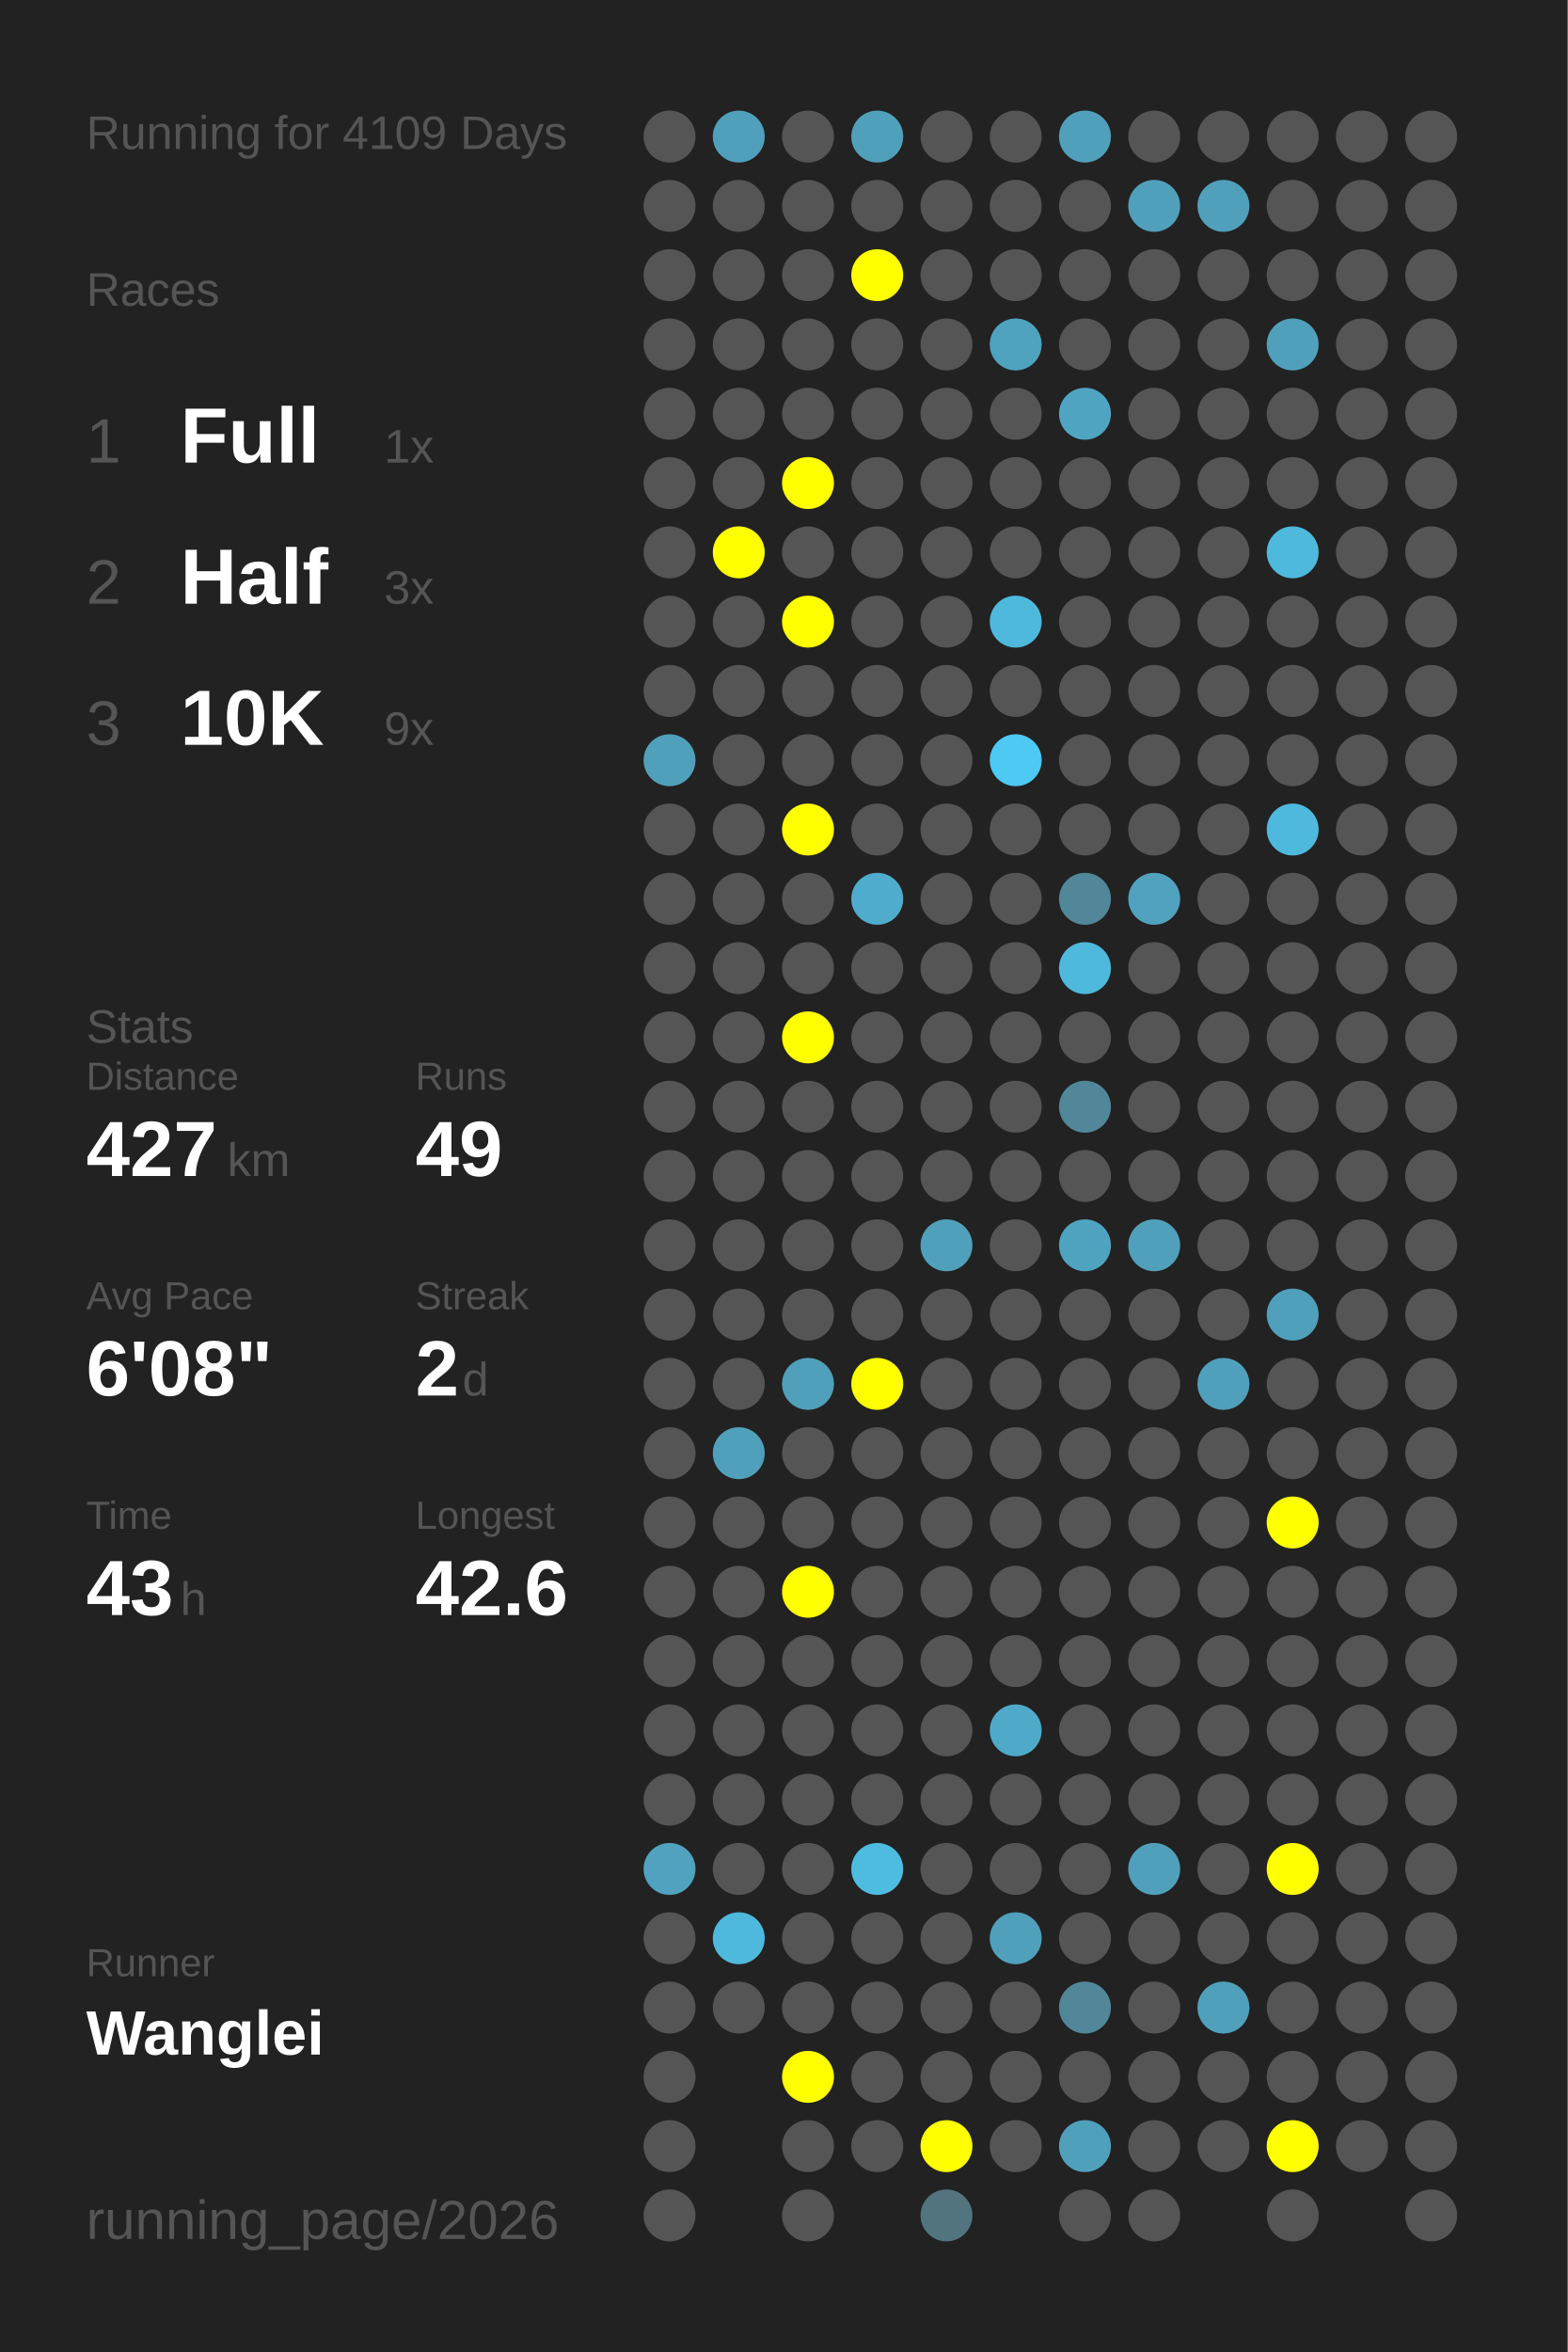
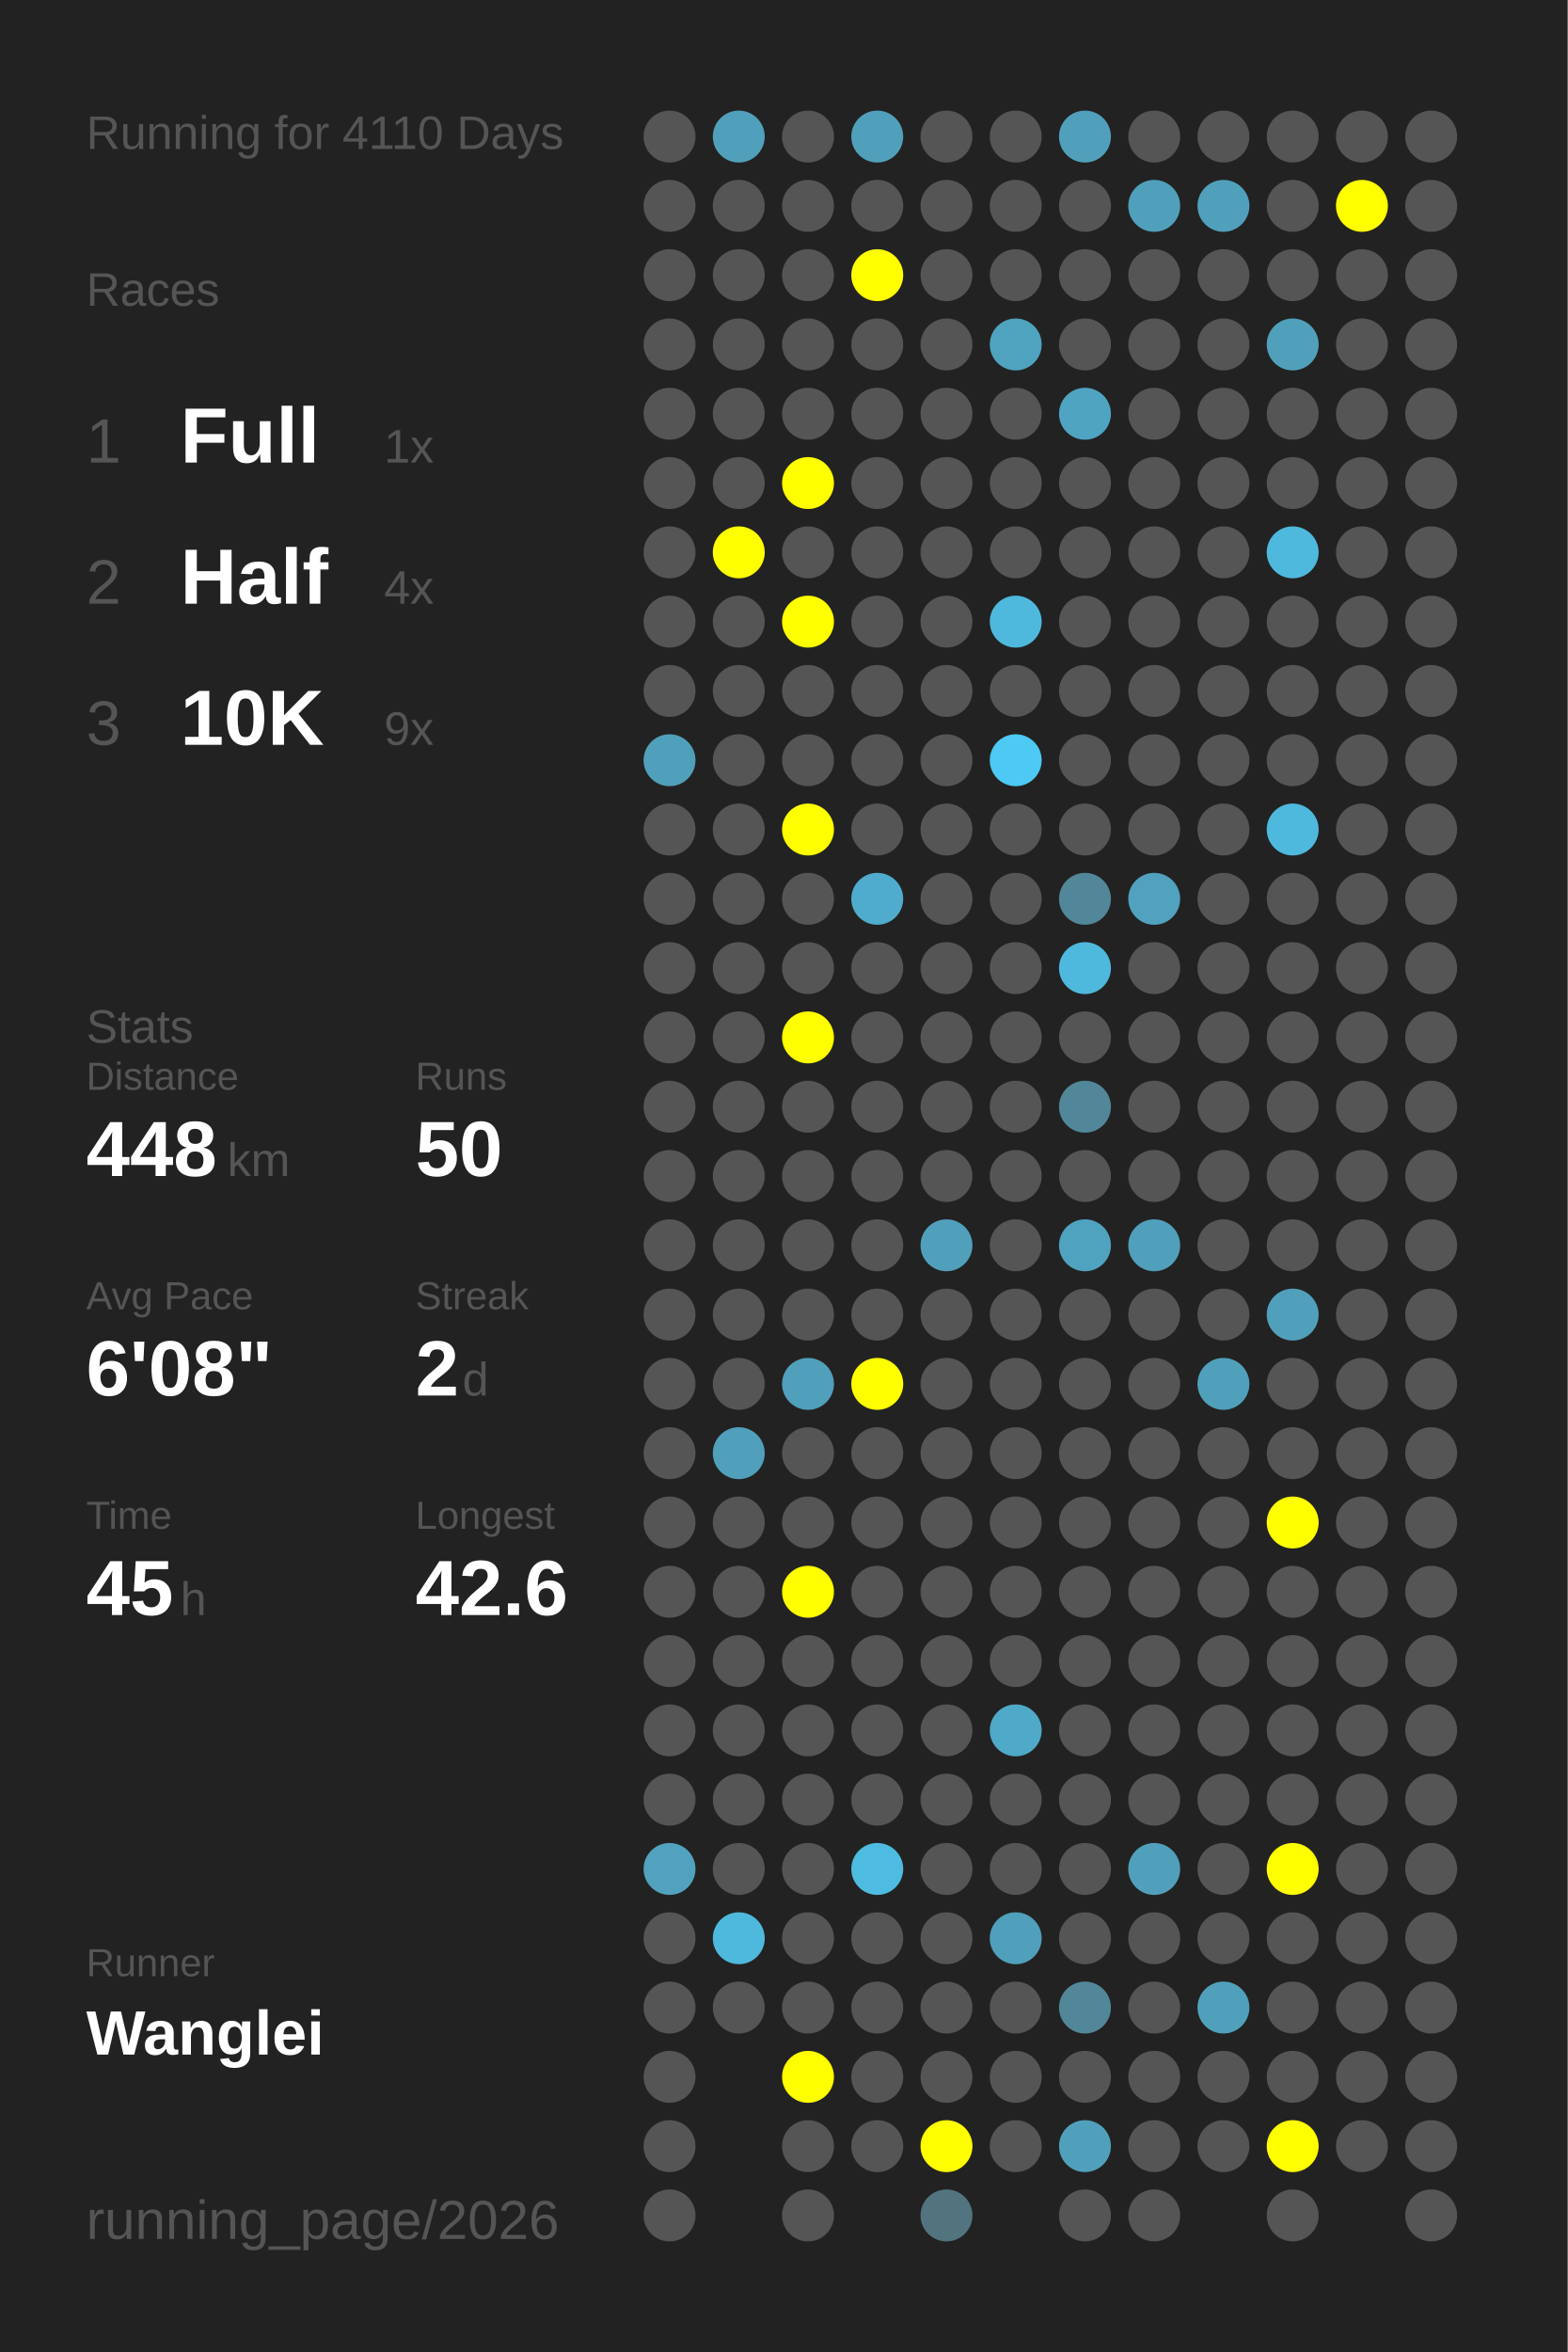
<svg xmlns="http://www.w3.org/2000/svg" baseProfile="full" height="300mm" version="1.1" viewBox="0,0,200,300" width="200mm">
  <defs />
  <rect fill="#222222" height="300" width="200" x="0" y="0" />
-   <text fill="#555555" style="font-size:6px; font-family:Arial;" x="11" y="19">Running for 4109 Days</text>
+   <text fill="#555555" style="font-size:6px; font-family:Arial;" x="11" y="19">Running for 4110 Days</text>
  <text fill="#555555" style="font-size:6px; font-family:Arial;" x="11" y="39">Races</text>
  <text fill="#555555" style="font-size:8px; font-family:Arial;" x="11" y="59">1</text>
  <text fill="#FFFFFF" style="font-size:10px; font-family:Arial; font-weight:bold;" x="23" y="59">Full</text>
  <text fill="#555555" style="font-size:6px; font-family:Arial;" x="49" y="59">1x</text>
  <text fill="#555555" style="font-size:8px; font-family:Arial;" x="11" y="77">2</text>
  <text fill="#FFFFFF" style="font-size:10px; font-family:Arial; font-weight:bold;" x="23" y="77">Half</text>
-   <text fill="#555555" style="font-size:6px; font-family:Arial;" x="49" y="77">3x</text>
+   <text fill="#555555" style="font-size:6px; font-family:Arial;" x="49" y="77">4x</text>
  <text fill="#555555" style="font-size:8px; font-family:Arial;" x="11" y="95">3</text>
  <text fill="#FFFFFF" style="font-size:10px; font-family:Arial; font-weight:bold;" x="23" y="95">10K</text>
  <text fill="#555555" style="font-size:6px; font-family:Arial;" x="49" y="95">9x</text>
  <text fill="#555555" style="font-size:6px; font-family:Arial;" x="11" y="133">Stats</text>
  <text fill="#555555" style="font-size:5px; font-family:Arial;" x="11" y="139">Distance</text>
-   <text fill="#FFFFFF" style="font-size:10px; font-family:Arial; font-weight:bold;" x="11" y="150">427</text>
+   <text fill="#FFFFFF" style="font-size:10px; font-family:Arial; font-weight:bold;" x="11" y="150">448</text>
  <text fill="#555555" style="font-size:6px; font-family:Arial;" x="29" y="150">km</text>
  <text fill="#555555" style="font-size:5px; font-family:Arial;" x="53" y="139">Runs</text>
-   <text fill="#FFFFFF" style="font-size:10px; font-family:Arial; font-weight:bold;" x="53" y="150">49</text>
+   <text fill="#FFFFFF" style="font-size:10px; font-family:Arial; font-weight:bold;" x="53" y="150">50</text>
  <text fill="#555555" style="font-size:5px; font-family:Arial;" x="11" y="167">Avg Pace</text>
  <text fill="#FFFFFF" style="font-size:10px; font-family:Arial; font-weight:bold;" x="11" y="178">6'08"</text>
  <text fill="#555555" style="font-size:5px; font-family:Arial;" x="53" y="167">Streak</text>
  <text fill="#FFFFFF" style="font-size:10px; font-family:Arial; font-weight:bold;" x="53" y="178">2</text>
  <text fill="#555555" style="font-size:6px; font-family:Arial;" x="59" y="178">d</text>
  <text fill="#555555" style="font-size:5px; font-family:Arial;" x="11" y="195">Time</text>
-   <text fill="#FFFFFF" style="font-size:10px; font-family:Arial; font-weight:bold;" x="11" y="206">43</text>
+   <text fill="#FFFFFF" style="font-size:10px; font-family:Arial; font-weight:bold;" x="11" y="206">45</text>
  <text fill="#555555" style="font-size:6px; font-family:Arial;" x="23" y="206">h</text>
  <text fill="#555555" style="font-size:5px; font-family:Arial;" x="53" y="195">Longest</text>
  <text fill="#FFFFFF" style="font-size:10px; font-family:Arial; font-weight:bold;" x="53" y="206">42.6</text>
  <text fill="#555555" style="font-size:5px; font-family:Arial;" x="11" y="252.065">Runner</text>
  <text fill="#FFFFFF" style="font-size:8px; font-family:Arial; font-weight:bold;" x="11" y="262.065">Wanglei</text>
  <text fill="#555555" style="font-size:7px; font-family:Arial;" x="11" y="285.581">running_page/2026</text>
  <circle cx="85.417" cy="17.419" fill="#555555" r="3.312" />
  <circle cx="85.417" cy="26.258" fill="#555555" r="3.312" />
  <circle cx="85.417" cy="35.097" fill="#555555" r="3.312" />
  <circle cx="85.417" cy="43.935" fill="#555555" r="3.312" />
  <circle cx="85.417" cy="52.774" fill="#555555" r="3.312" />
  <circle cx="85.417" cy="61.613" fill="#555555" r="3.312" />
  <circle cx="85.417" cy="70.452" fill="#555555" r="3.312" />
  <circle cx="85.417" cy="79.29" fill="#555555" r="3.312" />
  <circle cx="85.417" cy="88.129" fill="#555555" r="3.312" />
  <circle cx="85.417" cy="96.968" fill="#50a0bb" r="3.312" />
  <circle cx="85.417" cy="105.806" fill="#555555" r="3.312" />
  <circle cx="85.417" cy="114.645" fill="#555555" r="3.312" />
  <circle cx="85.417" cy="123.484" fill="#555555" r="3.312" />
  <circle cx="85.417" cy="132.323" fill="#555555" r="3.312" />
  <circle cx="85.417" cy="141.161" fill="#555555" r="3.312" />
  <circle cx="85.417" cy="150" fill="#555555" r="3.312" />
  <circle cx="85.417" cy="158.839" fill="#555555" r="3.312" />
  <circle cx="85.417" cy="167.677" fill="#555555" r="3.312" />
  <circle cx="85.417" cy="176.516" fill="#555555" r="3.312" />
  <circle cx="85.417" cy="185.355" fill="#555555" r="3.312" />
  <circle cx="85.417" cy="194.194" fill="#555555" r="3.312" />
  <circle cx="85.417" cy="203.032" fill="#555555" r="3.312" />
  <circle cx="85.417" cy="211.871" fill="#555555" r="3.312" />
  <circle cx="85.417" cy="220.71" fill="#555555" r="3.312" />
  <circle cx="85.417" cy="229.548" fill="#555555" r="3.312" />
  <circle cx="85.417" cy="238.387" fill="#50a2be" r="3.312" />
  <circle cx="85.417" cy="247.226" fill="#555555" r="3.312" />
  <circle cx="85.417" cy="256.065" fill="#555555" r="3.312" />
  <circle cx="85.417" cy="264.903" fill="#555555" r="3.312" />
  <circle cx="85.417" cy="273.742" fill="#555555" r="3.312" />
  <circle cx="85.417" cy="282.581" fill="#555555" r="3.312" />
  <circle cx="94.25" cy="17.419" fill="#50a0bb" r="3.312" />
  <circle cx="94.25" cy="26.258" fill="#555555" r="3.312" />
  <circle cx="94.25" cy="35.097" fill="#555555" r="3.312" />
  <circle cx="94.25" cy="43.935" fill="#555555" r="3.312" />
  <circle cx="94.25" cy="52.774" fill="#555555" r="3.312" />
  <circle cx="94.25" cy="61.613" fill="#555555" r="3.312" />
  <circle cx="94.25" cy="70.452" fill="#FFFF00" r="3.312" />
  <circle cx="94.25" cy="79.29" fill="#555555" r="3.312" />
  <circle cx="94.25" cy="88.129" fill="#555555" r="3.312" />
  <circle cx="94.25" cy="96.968" fill="#555555" r="3.312" />
  <circle cx="94.25" cy="105.806" fill="#555555" r="3.312" />
  <circle cx="94.25" cy="114.645" fill="#555555" r="3.312" />
  <circle cx="94.25" cy="123.484" fill="#555555" r="3.312" />
  <circle cx="94.25" cy="132.323" fill="#555555" r="3.312" />
  <circle cx="94.25" cy="141.161" fill="#555555" r="3.312" />
  <circle cx="94.25" cy="150" fill="#555555" r="3.312" />
  <circle cx="94.25" cy="158.839" fill="#555555" r="3.312" />
  <circle cx="94.25" cy="167.677" fill="#555555" r="3.312" />
  <circle cx="94.25" cy="176.516" fill="#555555" r="3.312" />
  <circle cx="94.25" cy="185.355" fill="#50a0bb" r="3.312" />
  <circle cx="94.25" cy="194.194" fill="#555555" r="3.312" />
  <circle cx="94.25" cy="203.032" fill="#555555" r="3.312" />
  <circle cx="94.25" cy="211.871" fill="#555555" r="3.312" />
  <circle cx="94.25" cy="220.71" fill="#555555" r="3.312" />
  <circle cx="94.25" cy="229.548" fill="#555555" r="3.312" />
  <circle cx="94.25" cy="238.387" fill="#555555" r="3.312" />
  <circle cx="94.25" cy="247.226" fill="#4eb9dd" r="3.312" />
  <circle cx="94.25" cy="256.065" fill="#555555" r="3.312" />
  <circle cx="103.083" cy="17.419" fill="#555555" r="3.312" />
  <circle cx="103.083" cy="26.258" fill="#555555" r="3.312" />
  <circle cx="103.083" cy="35.097" fill="#555555" r="3.312" />
  <circle cx="103.083" cy="43.935" fill="#555555" r="3.312" />
  <circle cx="103.083" cy="52.774" fill="#555555" r="3.312" />
  <circle cx="103.083" cy="61.613" fill="#FFFF00" r="3.312" />
  <circle cx="103.083" cy="70.452" fill="#555555" r="3.312" />
  <circle cx="103.083" cy="79.29" fill="#FFFF00" r="3.312" />
  <circle cx="103.083" cy="88.129" fill="#555555" r="3.312" />
  <circle cx="103.083" cy="96.968" fill="#555555" r="3.312" />
  <circle cx="103.083" cy="105.806" fill="#FFFF00" r="3.312" />
  <circle cx="103.083" cy="114.645" fill="#555555" r="3.312" />
  <circle cx="103.083" cy="123.484" fill="#555555" r="3.312" />
  <circle cx="103.083" cy="132.323" fill="#FFFF00" r="3.312" />
  <circle cx="103.083" cy="141.161" fill="#555555" r="3.312" />
  <circle cx="103.083" cy="150" fill="#555555" r="3.312" />
  <circle cx="103.083" cy="158.839" fill="#555555" r="3.312" />
  <circle cx="103.083" cy="167.677" fill="#555555" r="3.312" />
  <circle cx="103.083" cy="176.516" fill="#50a0bb" r="3.312" />
  <circle cx="103.083" cy="185.355" fill="#555555" r="3.312" />
  <circle cx="103.083" cy="194.194" fill="#555555" r="3.312" />
  <circle cx="103.083" cy="203.032" fill="#FFFF00" r="3.312" />
  <circle cx="103.083" cy="211.871" fill="#555555" r="3.312" />
  <circle cx="103.083" cy="220.71" fill="#555555" r="3.312" />
  <circle cx="103.083" cy="229.548" fill="#555555" r="3.312" />
  <circle cx="103.083" cy="238.387" fill="#555555" r="3.312" />
  <circle cx="103.083" cy="247.226" fill="#555555" r="3.312" />
  <circle cx="103.083" cy="256.065" fill="#555555" r="3.312" />
  <circle cx="103.083" cy="264.903" fill="#FFFF00" r="3.312" />
  <circle cx="103.083" cy="273.742" fill="#555555" r="3.312" />
  <circle cx="103.083" cy="282.581" fill="#555555" r="3.312" />
  <circle cx="111.917" cy="17.419" fill="#50a0bb" r="3.312" />
  <circle cx="111.917" cy="26.258" fill="#555555" r="3.312" />
  <circle cx="111.917" cy="35.097" fill="#FFFF00" r="3.312" />
  <circle cx="111.917" cy="43.935" fill="#555555" r="3.312" />
  <circle cx="111.917" cy="52.774" fill="#555555" r="3.312" />
  <circle cx="111.917" cy="61.613" fill="#555555" r="3.312" />
  <circle cx="111.917" cy="70.452" fill="#555555" r="3.312" />
  <circle cx="111.917" cy="79.29" fill="#555555" r="3.312" />
  <circle cx="111.917" cy="88.129" fill="#555555" r="3.312" />
  <circle cx="111.917" cy="96.968" fill="#555555" r="3.312" />
  <circle cx="111.917" cy="105.806" fill="#555555" r="3.312" />
  <circle cx="111.917" cy="114.645" fill="#4faccc" r="3.312" />
  <circle cx="111.917" cy="123.484" fill="#555555" r="3.312" />
  <circle cx="111.917" cy="132.323" fill="#555555" r="3.312" />
  <circle cx="111.917" cy="141.161" fill="#555555" r="3.312" />
  <circle cx="111.917" cy="150" fill="#555555" r="3.312" />
  <circle cx="111.917" cy="158.839" fill="#555555" r="3.312" />
  <circle cx="111.917" cy="167.677" fill="#555555" r="3.312" />
  <circle cx="111.917" cy="176.516" fill="#FFFF00" r="3.312" />
  <circle cx="111.917" cy="185.355" fill="#555555" r="3.312" />
  <circle cx="111.917" cy="194.194" fill="#555555" r="3.312" />
  <circle cx="111.917" cy="203.032" fill="#555555" r="3.312" />
  <circle cx="111.917" cy="211.871" fill="#555555" r="3.312" />
  <circle cx="111.917" cy="220.71" fill="#555555" r="3.312" />
  <circle cx="111.917" cy="229.548" fill="#555555" r="3.312" />
  <circle cx="111.917" cy="238.387" fill="#4ebce1" r="3.312" />
  <circle cx="111.917" cy="247.226" fill="#555555" r="3.312" />
  <circle cx="111.917" cy="256.065" fill="#555555" r="3.312" />
  <circle cx="111.917" cy="264.903" fill="#555555" r="3.312" />
  <circle cx="111.917" cy="273.742" fill="#555555" r="3.312" />
  <circle cx="120.75" cy="17.419" fill="#555555" r="3.312" />
  <circle cx="120.75" cy="26.258" fill="#555555" r="3.312" />
  <circle cx="120.75" cy="35.097" fill="#555555" r="3.312" />
  <circle cx="120.75" cy="43.935" fill="#555555" r="3.312" />
  <circle cx="120.75" cy="52.774" fill="#555555" r="3.312" />
  <circle cx="120.75" cy="61.613" fill="#555555" r="3.312" />
  <circle cx="120.75" cy="70.452" fill="#555555" r="3.312" />
  <circle cx="120.75" cy="79.29" fill="#555555" r="3.312" />
  <circle cx="120.75" cy="88.129" fill="#555555" r="3.312" />
  <circle cx="120.75" cy="96.968" fill="#555555" r="3.312" />
  <circle cx="120.75" cy="105.806" fill="#555555" r="3.312" />
  <circle cx="120.75" cy="114.645" fill="#555555" r="3.312" />
  <circle cx="120.75" cy="123.484" fill="#555555" r="3.312" />
  <circle cx="120.75" cy="132.323" fill="#555555" r="3.312" />
  <circle cx="120.75" cy="141.161" fill="#555555" r="3.312" />
  <circle cx="120.75" cy="150" fill="#555555" r="3.312" />
  <circle cx="120.75" cy="158.839" fill="#50a0bb" r="3.312" />
  <circle cx="120.75" cy="167.677" fill="#555555" r="3.312" />
  <circle cx="120.75" cy="176.516" fill="#555555" r="3.312" />
  <circle cx="120.75" cy="185.355" fill="#555555" r="3.312" />
  <circle cx="120.75" cy="194.194" fill="#555555" r="3.312" />
  <circle cx="120.75" cy="203.032" fill="#555555" r="3.312" />
  <circle cx="120.75" cy="211.871" fill="#555555" r="3.312" />
  <circle cx="120.75" cy="220.71" fill="#555555" r="3.312" />
  <circle cx="120.75" cy="229.548" fill="#555555" r="3.312" />
  <circle cx="120.75" cy="238.387" fill="#555555" r="3.312" />
  <circle cx="120.75" cy="247.226" fill="#555555" r="3.312" />
  <circle cx="120.75" cy="256.065" fill="#555555" r="3.312" />
  <circle cx="120.75" cy="264.903" fill="#555555" r="3.312" />
  <circle cx="120.75" cy="273.742" fill="#FFFF00" r="3.312" />
  <circle cx="120.75" cy="282.581" fill="#52747f" r="3.312" />
  <circle cx="129.583" cy="17.419" fill="#555555" r="3.312" />
  <circle cx="129.583" cy="26.258" fill="#555555" r="3.312" />
  <circle cx="129.583" cy="35.097" fill="#555555" r="3.312" />
  <circle cx="129.583" cy="43.935" fill="#4fa3bf" r="3.312" />
  <circle cx="129.583" cy="52.774" fill="#555555" r="3.312" />
  <circle cx="129.583" cy="61.613" fill="#555555" r="3.312" />
  <circle cx="129.583" cy="70.452" fill="#555555" r="3.312" />
  <circle cx="129.583" cy="79.29" fill="#4eb9dd" r="3.312" />
  <circle cx="129.583" cy="88.129" fill="#555555" r="3.312" />
  <circle cx="129.583" cy="96.968" fill="#4dc9f3" r="3.312" />
  <circle cx="129.583" cy="105.806" fill="#555555" r="3.312" />
  <circle cx="129.583" cy="114.645" fill="#555555" r="3.312" />
  <circle cx="129.583" cy="123.484" fill="#555555" r="3.312" />
  <circle cx="129.583" cy="132.323" fill="#555555" r="3.312" />
  <circle cx="129.583" cy="141.161" fill="#555555" r="3.312" />
  <circle cx="129.583" cy="150" fill="#555555" r="3.312" />
  <circle cx="129.583" cy="158.839" fill="#555555" r="3.312" />
  <circle cx="129.583" cy="167.677" fill="#555555" r="3.312" />
  <circle cx="129.583" cy="176.516" fill="#555555" r="3.312" />
  <circle cx="129.583" cy="185.355" fill="#555555" r="3.312" />
  <circle cx="129.583" cy="194.194" fill="#555555" r="3.312" />
  <circle cx="129.583" cy="203.032" fill="#555555" r="3.312" />
  <circle cx="129.583" cy="211.871" fill="#555555" r="3.312" />
  <circle cx="129.583" cy="220.71" fill="#4fa9c8" r="3.312" />
  <circle cx="129.583" cy="229.548" fill="#555555" r="3.312" />
  <circle cx="129.583" cy="238.387" fill="#555555" r="3.312" />
  <circle cx="129.583" cy="247.226" fill="#50a0bb" r="3.312" />
  <circle cx="129.583" cy="256.065" fill="#555555" r="3.312" />
  <circle cx="129.583" cy="264.903" fill="#555555" r="3.312" />
  <circle cx="129.583" cy="273.742" fill="#555555" r="3.312" />
  <circle cx="138.417" cy="17.419" fill="#50a0bb" r="3.312" />
  <circle cx="138.417" cy="26.258" fill="#555555" r="3.312" />
  <circle cx="138.417" cy="35.097" fill="#555555" r="3.312" />
  <circle cx="138.417" cy="43.935" fill="#555555" r="3.312" />
  <circle cx="138.417" cy="52.774" fill="#4fa4c1" r="3.312" />
  <circle cx="138.417" cy="61.613" fill="#555555" r="3.312" />
  <circle cx="138.417" cy="70.452" fill="#555555" r="3.312" />
  <circle cx="138.417" cy="79.29" fill="#555555" r="3.312" />
  <circle cx="138.417" cy="88.129" fill="#555555" r="3.312" />
  <circle cx="138.417" cy="96.968" fill="#555555" r="3.312" />
  <circle cx="138.417" cy="105.806" fill="#555555" r="3.312" />
  <circle cx="138.417" cy="114.645" fill="#518799" r="3.312" />
  <circle cx="138.417" cy="123.484" fill="#4eb9dd" r="3.312" />
  <circle cx="138.417" cy="132.323" fill="#555555" r="3.312" />
  <circle cx="138.417" cy="141.161" fill="#518799" r="3.312" />
  <circle cx="138.417" cy="150" fill="#555555" r="3.312" />
  <circle cx="138.417" cy="158.839" fill="#4fa3bf" r="3.312" />
  <circle cx="138.417" cy="167.677" fill="#555555" r="3.312" />
  <circle cx="138.417" cy="176.516" fill="#555555" r="3.312" />
  <circle cx="138.417" cy="185.355" fill="#555555" r="3.312" />
  <circle cx="138.417" cy="194.194" fill="#555555" r="3.312" />
  <circle cx="138.417" cy="203.032" fill="#555555" r="3.312" />
  <circle cx="138.417" cy="211.871" fill="#555555" r="3.312" />
  <circle cx="138.417" cy="220.71" fill="#555555" r="3.312" />
  <circle cx="138.417" cy="229.548" fill="#555555" r="3.312" />
  <circle cx="138.417" cy="238.387" fill="#555555" r="3.312" />
  <circle cx="138.417" cy="247.226" fill="#555555" r="3.312" />
  <circle cx="138.417" cy="256.065" fill="#518799" r="3.312" />
  <circle cx="138.417" cy="264.903" fill="#555555" r="3.312" />
  <circle cx="138.417" cy="273.742" fill="#50a0bb" r="3.312" />
  <circle cx="138.417" cy="282.581" fill="#555555" r="3.312" />
  <circle cx="147.25" cy="17.419" fill="#555555" r="3.312" />
  <circle cx="147.25" cy="26.258" fill="#50a0bb" r="3.312" />
  <circle cx="147.25" cy="35.097" fill="#555555" r="3.312" />
  <circle cx="147.25" cy="43.935" fill="#555555" r="3.312" />
  <circle cx="147.25" cy="52.774" fill="#555555" r="3.312" />
  <circle cx="147.25" cy="61.613" fill="#555555" r="3.312" />
  <circle cx="147.25" cy="70.452" fill="#555555" r="3.312" />
  <circle cx="147.25" cy="79.29" fill="#555555" r="3.312" />
  <circle cx="147.25" cy="88.129" fill="#555555" r="3.312" />
  <circle cx="147.25" cy="96.968" fill="#555555" r="3.312" />
  <circle cx="147.25" cy="105.806" fill="#555555" r="3.312" />
  <circle cx="147.25" cy="114.645" fill="#50a2be" r="3.312" />
  <circle cx="147.25" cy="123.484" fill="#555555" r="3.312" />
  <circle cx="147.25" cy="132.323" fill="#555555" r="3.312" />
  <circle cx="147.25" cy="141.161" fill="#555555" r="3.312" />
  <circle cx="147.25" cy="150" fill="#555555" r="3.312" />
  <circle cx="147.25" cy="158.839" fill="#50a0bb" r="3.312" />
  <circle cx="147.25" cy="167.677" fill="#555555" r="3.312" />
  <circle cx="147.25" cy="176.516" fill="#555555" r="3.312" />
  <circle cx="147.25" cy="185.355" fill="#555555" r="3.312" />
  <circle cx="147.25" cy="194.194" fill="#555555" r="3.312" />
  <circle cx="147.25" cy="203.032" fill="#555555" r="3.312" />
  <circle cx="147.25" cy="211.871" fill="#555555" r="3.312" />
  <circle cx="147.25" cy="220.71" fill="#555555" r="3.312" />
  <circle cx="147.25" cy="229.548" fill="#555555" r="3.312" />
  <circle cx="147.25" cy="238.387" fill="#50a0bb" r="3.312" />
  <circle cx="147.25" cy="247.226" fill="#555555" r="3.312" />
  <circle cx="147.25" cy="256.065" fill="#555555" r="3.312" />
  <circle cx="147.25" cy="264.903" fill="#555555" r="3.312" />
  <circle cx="147.25" cy="273.742" fill="#555555" r="3.312" />
  <circle cx="147.25" cy="282.581" fill="#555555" r="3.312" />
  <circle cx="156.083" cy="17.419" fill="#555555" r="3.312" />
  <circle cx="156.083" cy="26.258" fill="#50a0bb" r="3.312" />
  <circle cx="156.083" cy="35.097" fill="#555555" r="3.312" />
  <circle cx="156.083" cy="43.935" fill="#555555" r="3.312" />
  <circle cx="156.083" cy="52.774" fill="#555555" r="3.312" />
  <circle cx="156.083" cy="61.613" fill="#555555" r="3.312" />
  <circle cx="156.083" cy="70.452" fill="#555555" r="3.312" />
  <circle cx="156.083" cy="79.29" fill="#555555" r="3.312" />
  <circle cx="156.083" cy="88.129" fill="#555555" r="3.312" />
  <circle cx="156.083" cy="96.968" fill="#555555" r="3.312" />
  <circle cx="156.083" cy="105.806" fill="#555555" r="3.312" />
  <circle cx="156.083" cy="114.645" fill="#555555" r="3.312" />
  <circle cx="156.083" cy="123.484" fill="#555555" r="3.312" />
  <circle cx="156.083" cy="132.323" fill="#555555" r="3.312" />
  <circle cx="156.083" cy="141.161" fill="#555555" r="3.312" />
  <circle cx="156.083" cy="150" fill="#555555" r="3.312" />
  <circle cx="156.083" cy="158.839" fill="#555555" r="3.312" />
  <circle cx="156.083" cy="167.677" fill="#555555" r="3.312" />
  <circle cx="156.083" cy="176.516" fill="#50a0bb" r="3.312" />
  <circle cx="156.083" cy="185.355" fill="#555555" r="3.312" />
  <circle cx="156.083" cy="194.194" fill="#555555" r="3.312" />
  <circle cx="156.083" cy="203.032" fill="#555555" r="3.312" />
  <circle cx="156.083" cy="211.871" fill="#555555" r="3.312" />
  <circle cx="156.083" cy="220.71" fill="#555555" r="3.312" />
  <circle cx="156.083" cy="229.548" fill="#555555" r="3.312" />
  <circle cx="156.083" cy="238.387" fill="#555555" r="3.312" />
  <circle cx="156.083" cy="247.226" fill="#555555" r="3.312" />
  <circle cx="156.083" cy="256.065" fill="#50a0bb" r="3.312" />
  <circle cx="156.083" cy="264.903" fill="#555555" r="3.312" />
  <circle cx="156.083" cy="273.742" fill="#555555" r="3.312" />
  <circle cx="164.917" cy="17.419" fill="#555555" r="3.312" />
  <circle cx="164.917" cy="26.258" fill="#555555" r="3.312" />
  <circle cx="164.917" cy="35.097" fill="#555555" r="3.312" />
  <circle cx="164.917" cy="43.935" fill="#50a0bb" r="3.312" />
  <circle cx="164.917" cy="52.774" fill="#555555" r="3.312" />
  <circle cx="164.917" cy="61.613" fill="#555555" r="3.312" />
  <circle cx="164.917" cy="70.452" fill="#4eb9dd" r="3.312" />
  <circle cx="164.917" cy="79.29" fill="#555555" r="3.312" />
  <circle cx="164.917" cy="88.129" fill="#555555" r="3.312" />
  <circle cx="164.917" cy="96.968" fill="#555555" r="3.312" />
  <circle cx="164.917" cy="105.806" fill="#4eb9dd" r="3.312" />
  <circle cx="164.917" cy="114.645" fill="#555555" r="3.312" />
  <circle cx="164.917" cy="123.484" fill="#555555" r="3.312" />
  <circle cx="164.917" cy="132.323" fill="#555555" r="3.312" />
  <circle cx="164.917" cy="141.161" fill="#555555" r="3.312" />
  <circle cx="164.917" cy="150" fill="#555555" r="3.312" />
  <circle cx="164.917" cy="158.839" fill="#555555" r="3.312" />
  <circle cx="164.917" cy="167.677" fill="#50a0bc" r="3.312" />
  <circle cx="164.917" cy="176.516" fill="#555555" r="3.312" />
  <circle cx="164.917" cy="185.355" fill="#555555" r="3.312" />
  <circle cx="164.917" cy="194.194" fill="#FFFF00" r="3.312" />
  <circle cx="164.917" cy="203.032" fill="#555555" r="3.312" />
  <circle cx="164.917" cy="211.871" fill="#555555" r="3.312" />
  <circle cx="164.917" cy="220.71" fill="#555555" r="3.312" />
  <circle cx="164.917" cy="229.548" fill="#555555" r="3.312" />
  <circle cx="164.917" cy="238.387" fill="#FFFF00" r="3.312" />
  <circle cx="164.917" cy="247.226" fill="#555555" r="3.312" />
  <circle cx="164.917" cy="256.065" fill="#555555" r="3.312" />
  <circle cx="164.917" cy="264.903" fill="#555555" r="3.312" />
  <circle cx="164.917" cy="273.742" fill="#FFFF00" r="3.312" />
  <circle cx="164.917" cy="282.581" fill="#555555" r="3.312" />
  <circle cx="173.75" cy="17.419" fill="#555555" r="3.312" />
-   <circle cx="173.75" cy="26.258" fill="#555555" r="3.312" />
+   <circle cx="173.75" cy="26.258" fill="#FFFF00" r="3.312" />
  <circle cx="173.75" cy="35.097" fill="#555555" r="3.312" />
  <circle cx="173.75" cy="43.935" fill="#555555" r="3.312" />
  <circle cx="173.75" cy="52.774" fill="#555555" r="3.312" />
  <circle cx="173.75" cy="61.613" fill="#555555" r="3.312" />
  <circle cx="173.75" cy="70.452" fill="#555555" r="3.312" />
  <circle cx="173.75" cy="79.29" fill="#555555" r="3.312" />
  <circle cx="173.75" cy="88.129" fill="#555555" r="3.312" />
  <circle cx="173.75" cy="96.968" fill="#555555" r="3.312" />
  <circle cx="173.75" cy="105.806" fill="#555555" r="3.312" />
  <circle cx="173.75" cy="114.645" fill="#555555" r="3.312" />
  <circle cx="173.75" cy="123.484" fill="#555555" r="3.312" />
  <circle cx="173.75" cy="132.323" fill="#555555" r="3.312" />
  <circle cx="173.75" cy="141.161" fill="#555555" r="3.312" />
  <circle cx="173.75" cy="150" fill="#555555" r="3.312" />
  <circle cx="173.75" cy="158.839" fill="#555555" r="3.312" />
  <circle cx="173.75" cy="167.677" fill="#555555" r="3.312" />
  <circle cx="173.75" cy="176.516" fill="#555555" r="3.312" />
  <circle cx="173.75" cy="185.355" fill="#555555" r="3.312" />
  <circle cx="173.75" cy="194.194" fill="#555555" r="3.312" />
  <circle cx="173.75" cy="203.032" fill="#555555" r="3.312" />
  <circle cx="173.75" cy="211.871" fill="#555555" r="3.312" />
  <circle cx="173.75" cy="220.71" fill="#555555" r="3.312" />
  <circle cx="173.75" cy="229.548" fill="#555555" r="3.312" />
  <circle cx="173.75" cy="238.387" fill="#555555" r="3.312" />
  <circle cx="173.75" cy="247.226" fill="#555555" r="3.312" />
  <circle cx="173.75" cy="256.065" fill="#555555" r="3.312" />
  <circle cx="173.75" cy="264.903" fill="#555555" r="3.312" />
  <circle cx="173.75" cy="273.742" fill="#555555" r="3.312" />
  <circle cx="182.583" cy="17.419" fill="#555555" r="3.312" />
  <circle cx="182.583" cy="26.258" fill="#555555" r="3.312" />
  <circle cx="182.583" cy="35.097" fill="#555555" r="3.312" />
  <circle cx="182.583" cy="43.935" fill="#555555" r="3.312" />
  <circle cx="182.583" cy="52.774" fill="#555555" r="3.312" />
  <circle cx="182.583" cy="61.613" fill="#555555" r="3.312" />
  <circle cx="182.583" cy="70.452" fill="#555555" r="3.312" />
  <circle cx="182.583" cy="79.29" fill="#555555" r="3.312" />
  <circle cx="182.583" cy="88.129" fill="#555555" r="3.312" />
  <circle cx="182.583" cy="96.968" fill="#555555" r="3.312" />
  <circle cx="182.583" cy="105.806" fill="#555555" r="3.312" />
  <circle cx="182.583" cy="114.645" fill="#555555" r="3.312" />
  <circle cx="182.583" cy="123.484" fill="#555555" r="3.312" />
  <circle cx="182.583" cy="132.323" fill="#555555" r="3.312" />
  <circle cx="182.583" cy="141.161" fill="#555555" r="3.312" />
  <circle cx="182.583" cy="150" fill="#555555" r="3.312" />
  <circle cx="182.583" cy="158.839" fill="#555555" r="3.312" />
  <circle cx="182.583" cy="167.677" fill="#555555" r="3.312" />
  <circle cx="182.583" cy="176.516" fill="#555555" r="3.312" />
  <circle cx="182.583" cy="185.355" fill="#555555" r="3.312" />
  <circle cx="182.583" cy="194.194" fill="#555555" r="3.312" />
  <circle cx="182.583" cy="203.032" fill="#555555" r="3.312" />
  <circle cx="182.583" cy="211.871" fill="#555555" r="3.312" />
  <circle cx="182.583" cy="220.71" fill="#555555" r="3.312" />
  <circle cx="182.583" cy="229.548" fill="#555555" r="3.312" />
  <circle cx="182.583" cy="238.387" fill="#555555" r="3.312" />
  <circle cx="182.583" cy="247.226" fill="#555555" r="3.312" />
  <circle cx="182.583" cy="256.065" fill="#555555" r="3.312" />
  <circle cx="182.583" cy="264.903" fill="#555555" r="3.312" />
  <circle cx="182.583" cy="273.742" fill="#555555" r="3.312" />
  <circle cx="182.583" cy="282.581" fill="#555555" r="3.312" />
</svg>
